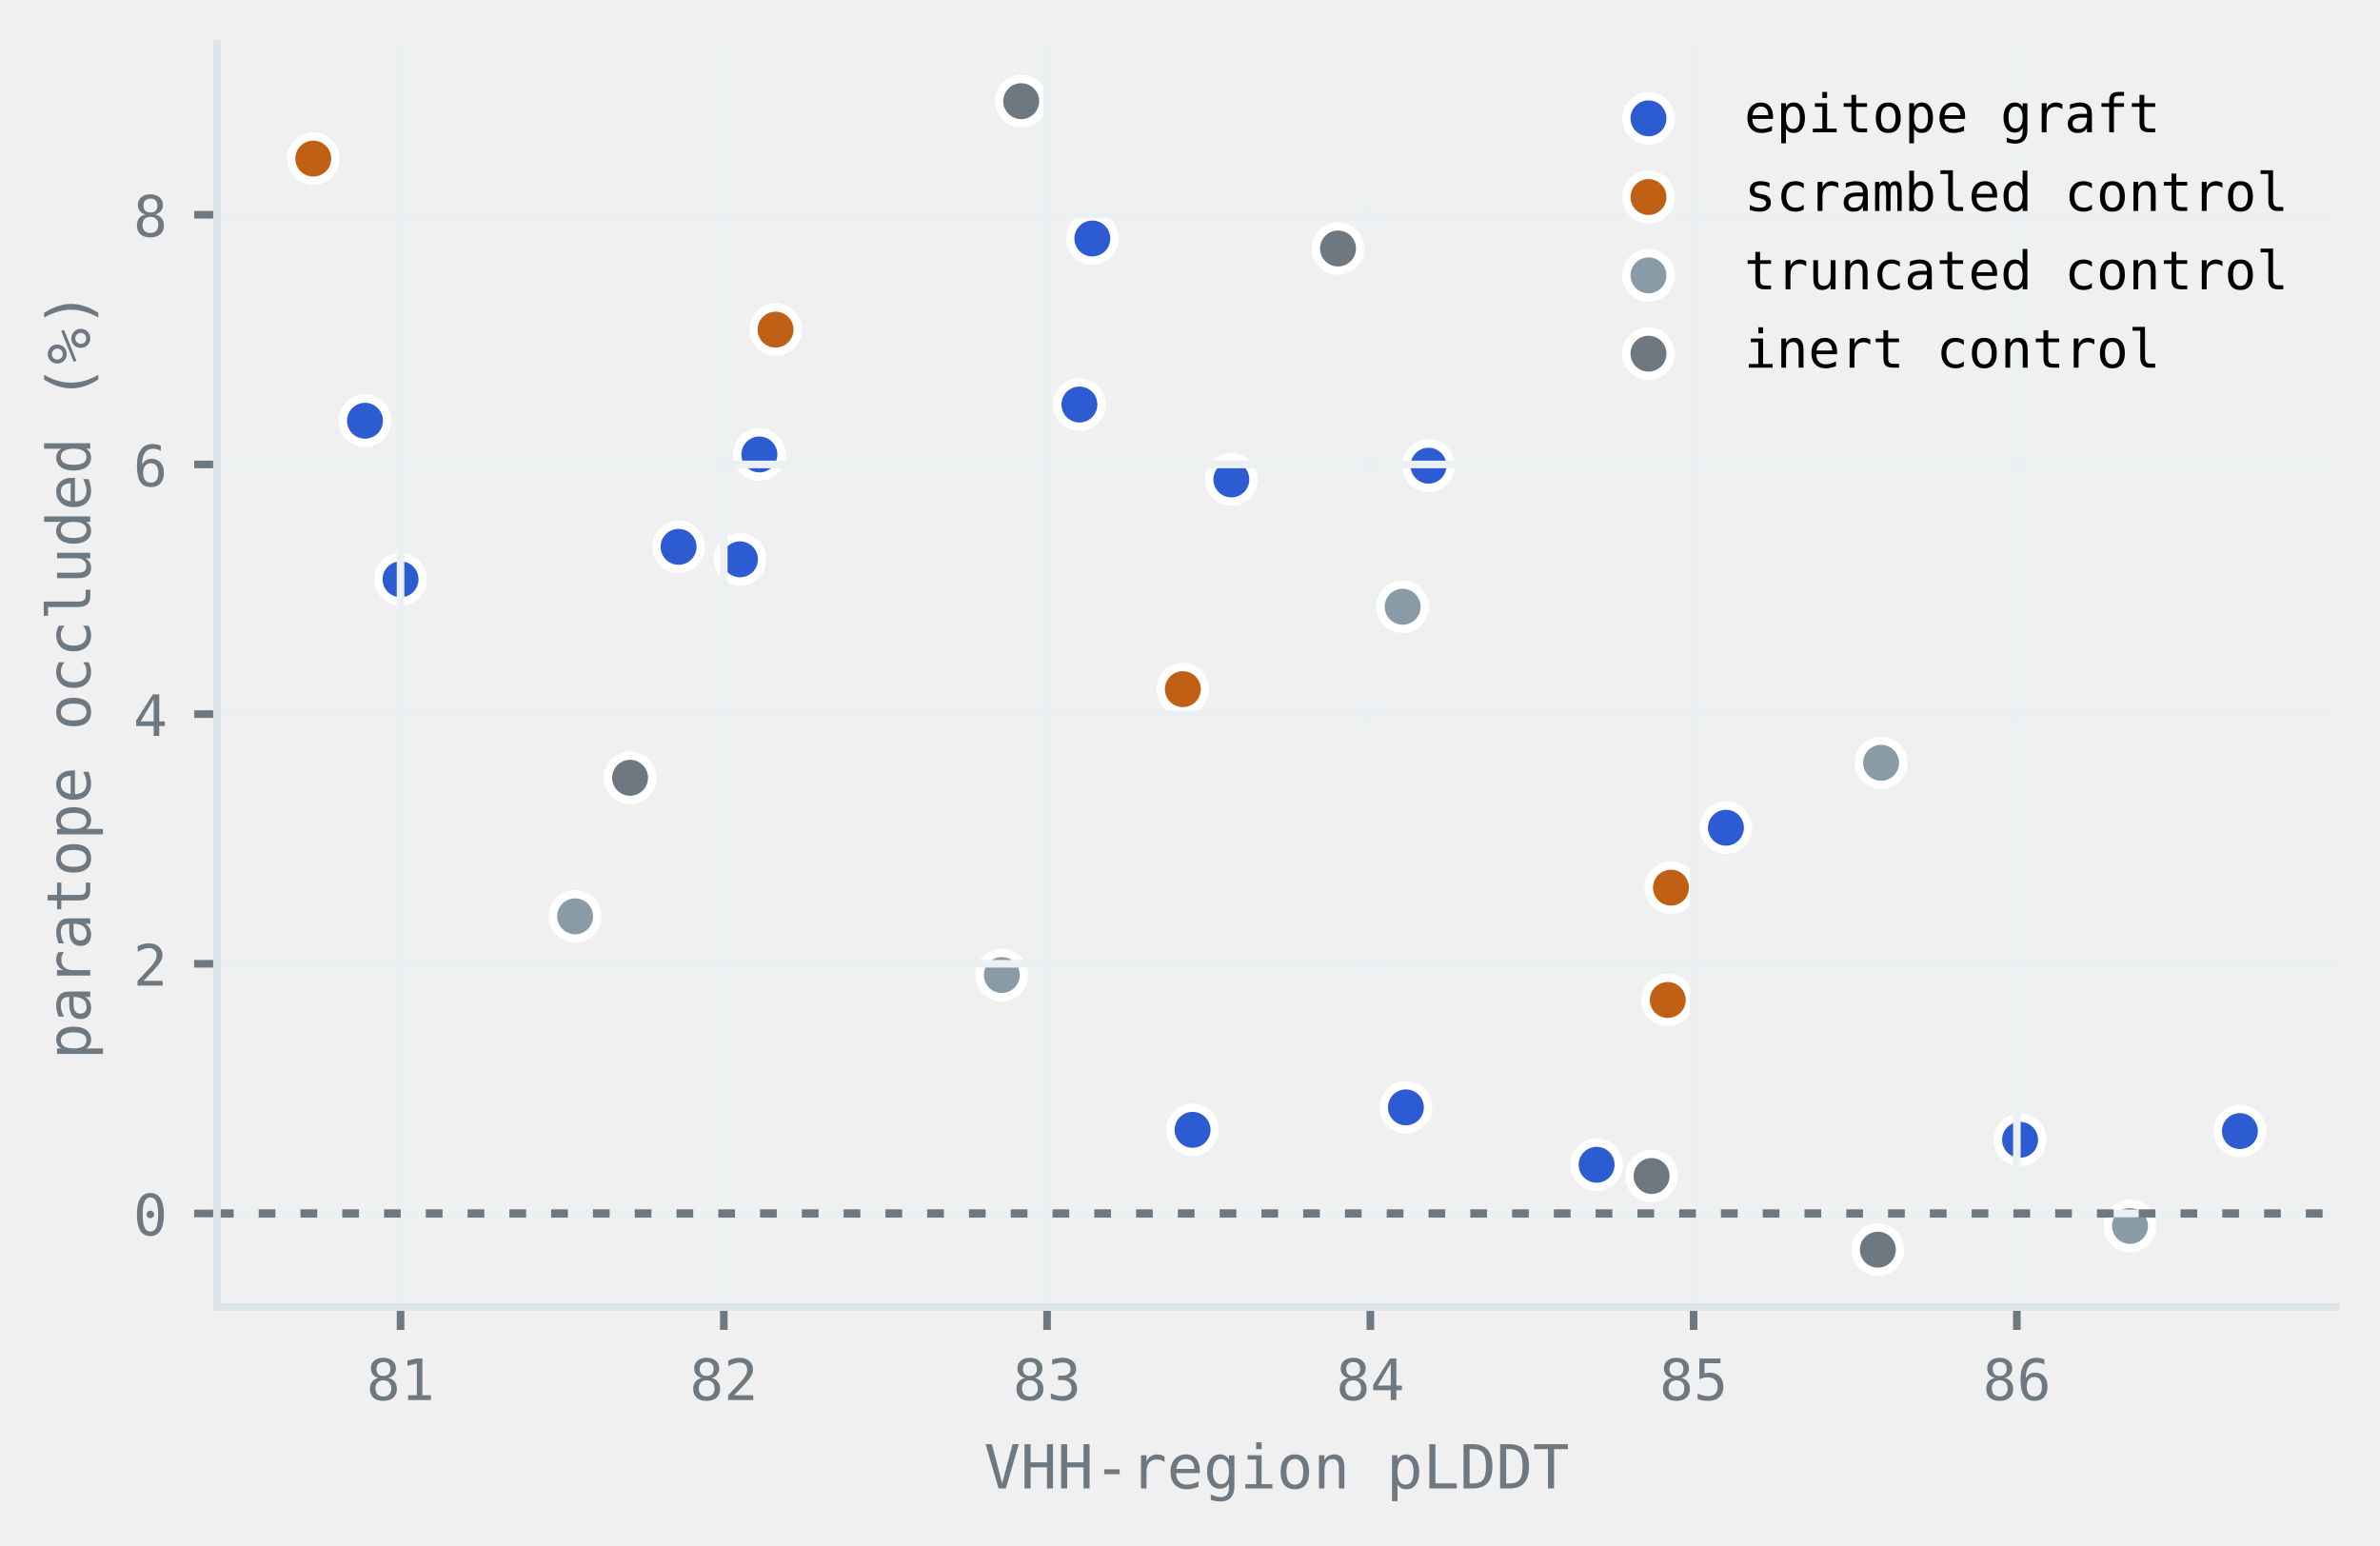
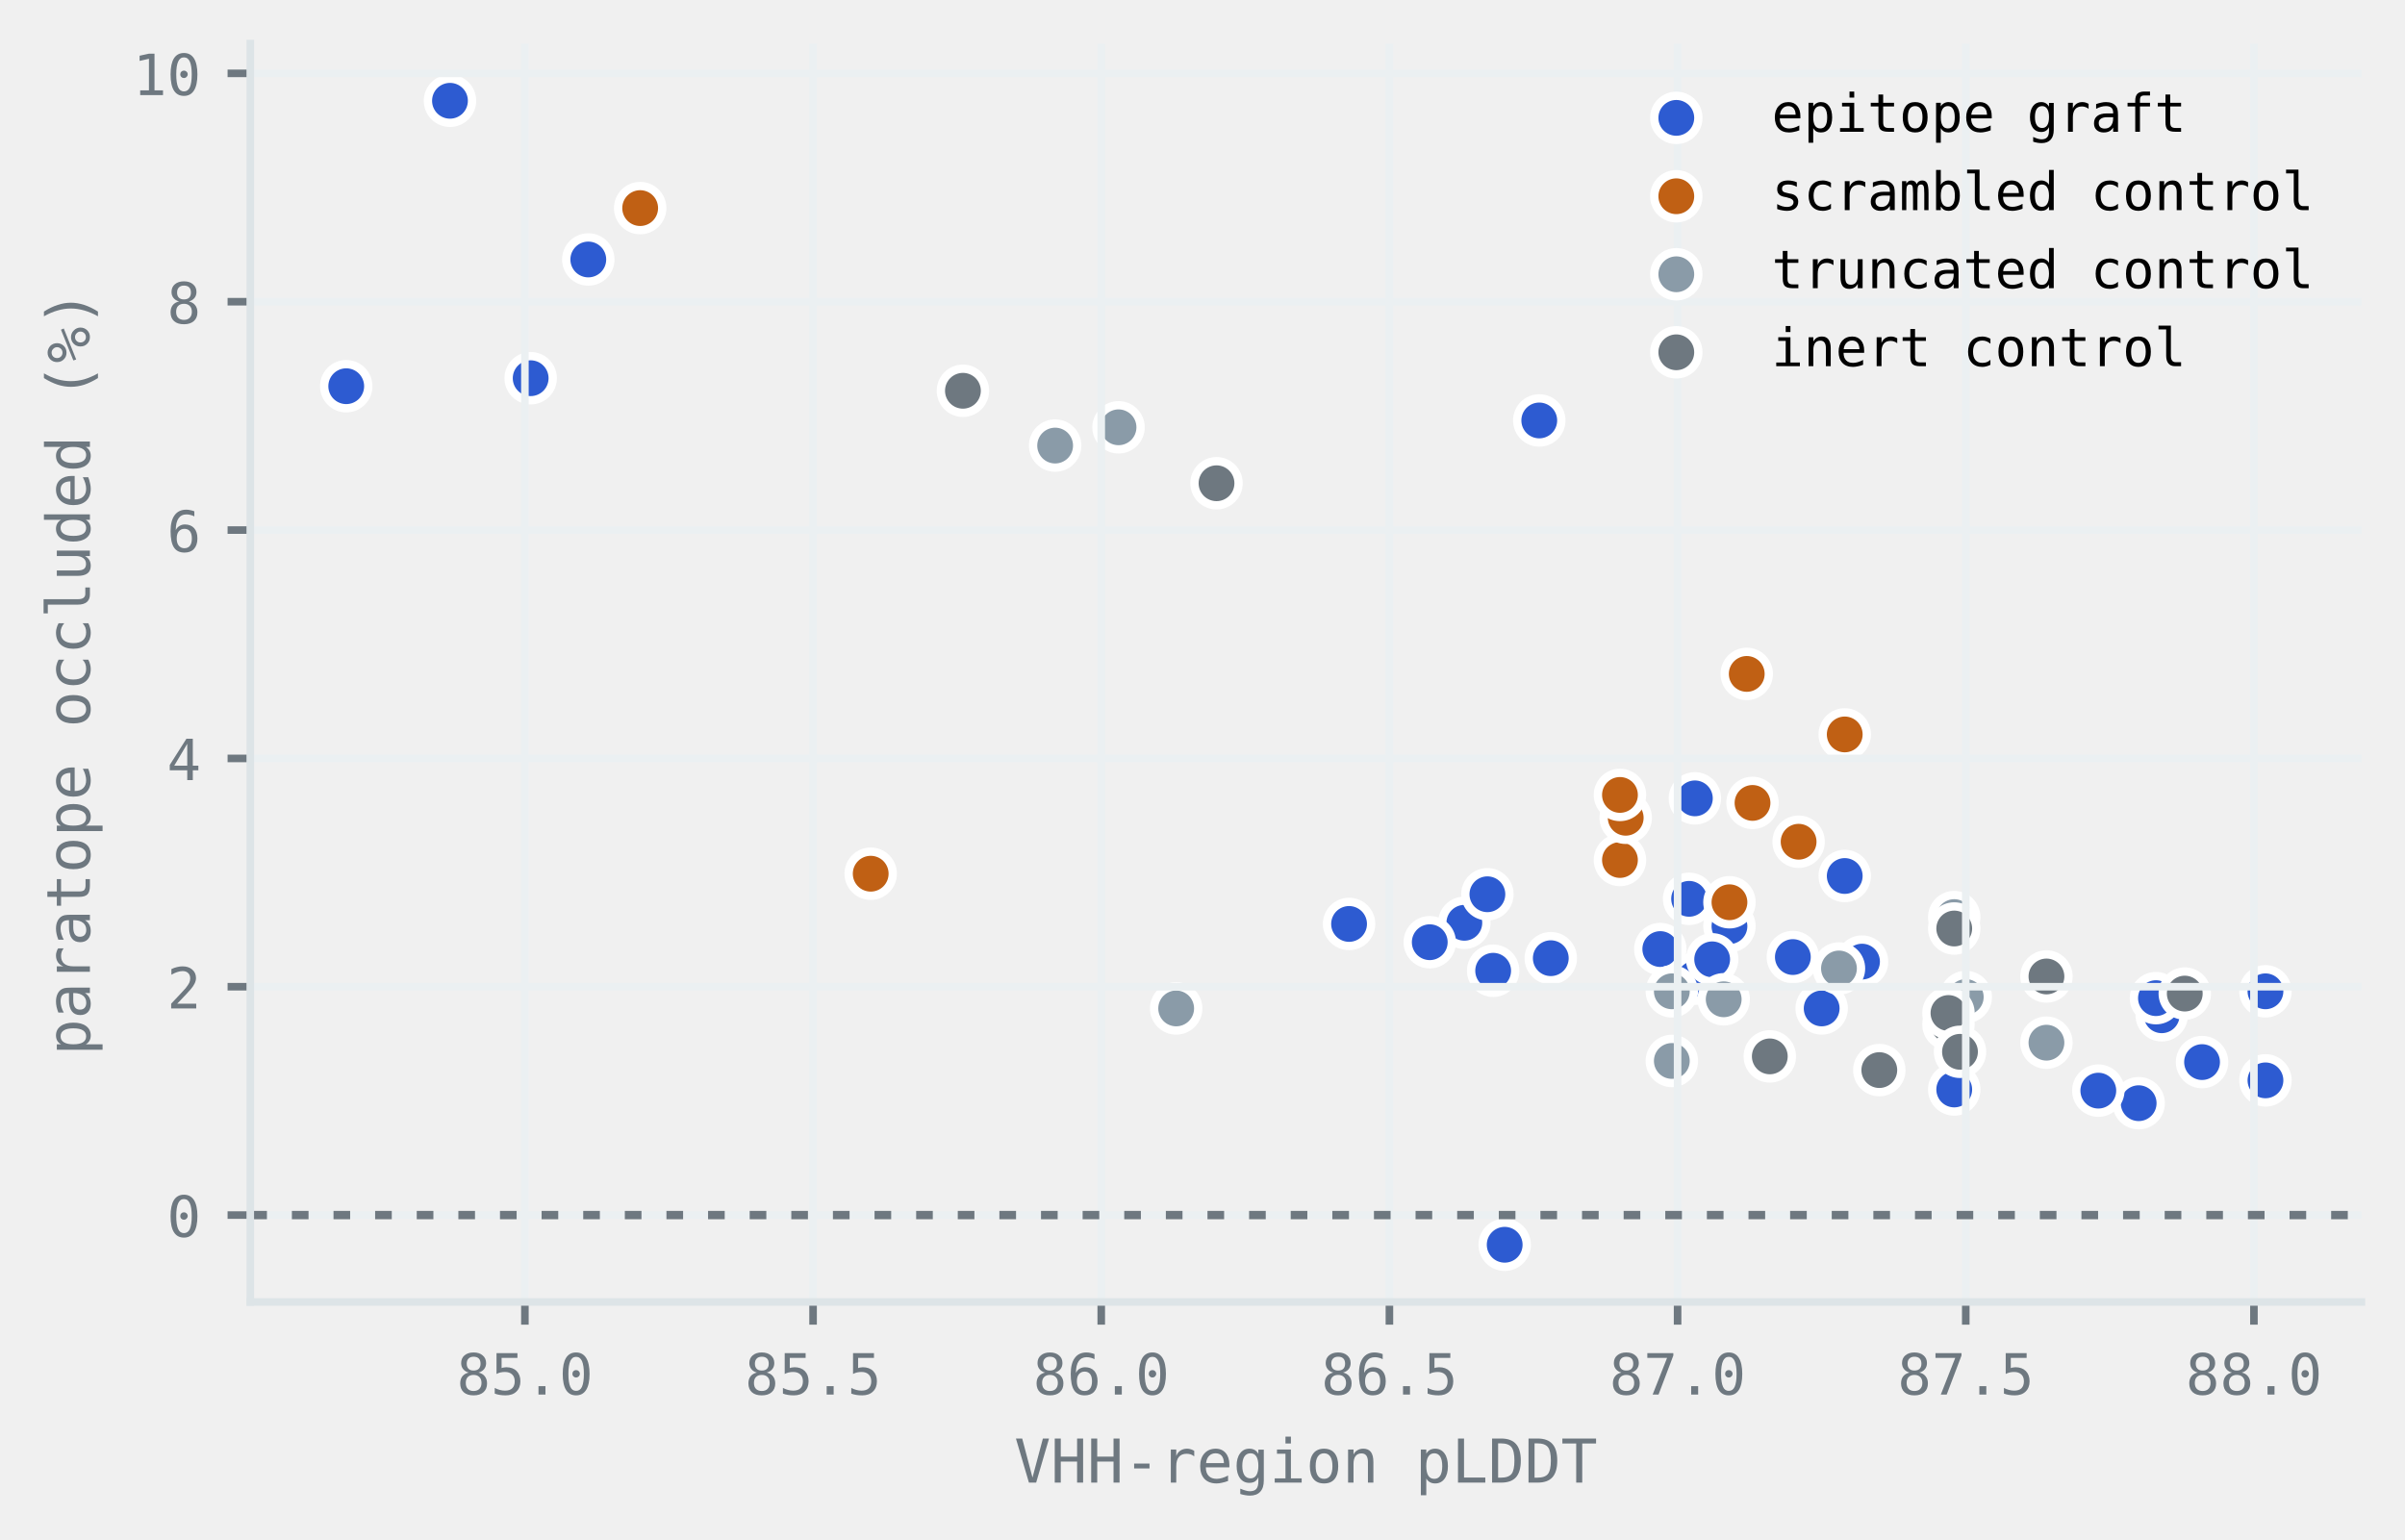
- <svg xmlns="http://www.w3.org/2000/svg" xmlns:xlink="http://www.w3.org/1999/xlink" width="313.32pt" height="203.436pt" viewBox="0 0 313.32 203.436" version="1.1">
+ <svg xmlns="http://www.w3.org/2000/svg" xmlns:xlink="http://www.w3.org/1999/xlink" width="317.835pt" height="203.436pt" viewBox="0 0 317.835 203.436" version="1.1">
  <defs>
    <style type="text/css">*{stroke-linejoin: round; stroke-linecap: butt}</style>
  </defs>
  <g id="figure_1">
    <g id="patch_1">
-       <path d="M 0 203.436  L 313.32 203.436  L 313.32 0  L 0 0  L 0 203.436  z " style="fill: none" />
+       <path d="M 0 203.436  L 317.835 203.436  L 317.835 0  L 0 0  L 0 203.436  z " style="fill: none" />
    </g>
    <g id="axes_1">
      <g id="patch_2">
-         <path d="M 28.56 172.08  L 307.56 172.08  L 307.56 5.76  L 28.56 5.76  L 28.56 172.08  z " style="fill: none" />
+         <path d="M 33.075 172.08  L 312.075 172.08  L 312.075 5.76  L 33.075 5.76  L 33.075 172.08  z " style="fill: none" />
      </g>
      <g id="PathCollection_1">
        <defs>
-           <path id="mc9376ce2d5" d="M 0 2.915  C 0.773 2.915 1.515 2.608 2.062 2.062  C 2.608 1.515 2.915 0.773 2.915 0  C 2.915 -0.773 2.608 -1.515 2.062 -2.062  C 1.515 -2.608 0.773 -2.915 0 -2.915  C -0.773 -2.915 -1.515 -2.608 -2.062 -2.062  C -2.608 -1.515 -2.915 -0.773 -2.915 0  C -2.915 0.773 -2.608 1.515 -2.062 2.062  C -1.515 2.608 -0.773 2.915 0 2.915  z " style="stroke: #ffffff; stroke-width: 1.1" />
+           <path id="m3b12aa86ea" d="M 0 2.915  C 0.773 2.915 1.515 2.608 2.062 2.062  C 2.608 1.515 2.915 0.773 2.915 0  C 2.915 -0.773 2.608 -1.515 2.062 -2.062  C 1.515 -2.608 0.773 -2.915 0 -2.915  C -0.773 -2.915 -1.515 -2.608 -2.062 -2.062  C -2.608 -1.515 -2.915 -0.773 -2.915 0  C -2.915 0.773 -2.608 1.515 -2.062 2.062  C -1.515 2.608 -0.773 2.915 0 2.915  z " style="stroke: #ffffff; stroke-width: 1.1" />
        </defs>
-         <g clip-path="url(#p7dfddc6767)">
-           <use xlink:href="#mc9376ce2d5" x="185.083" y="145.784" style="fill: #2d5bd1; stroke: #ffffff; stroke-width: 1.1" />
-           <use xlink:href="#mc9376ce2d5" x="162.102" y="63.117" style="fill: #2d5bd1; stroke: #ffffff; stroke-width: 1.1" />
-           <use xlink:href="#mc9376ce2d5" x="143.803" y="31.398" style="fill: #2d5bd1; stroke: #ffffff; stroke-width: 1.1" />
-           <use xlink:href="#mc9376ce2d5" x="99.97" y="59.83" style="fill: #2d5bd1; stroke: #ffffff; stroke-width: 1.1" />
-           <use xlink:href="#mc9376ce2d5" x="48.051" y="55.393" style="fill: #2d5bd1; stroke: #ffffff; stroke-width: 1.1" />
-           <use xlink:href="#mc9376ce2d5" x="294.878" y="148.907" style="fill: #2d5bd1; stroke: #ffffff; stroke-width: 1.1" />
-           <use xlink:href="#mc9376ce2d5" x="265.94" y="150.057" style="fill: #2d5bd1; stroke: #ffffff; stroke-width: 1.1" />
-           <use xlink:href="#mc9376ce2d5" x="210.191" y="153.344" style="fill: #2d5bd1; stroke: #ffffff; stroke-width: 1.1" />
-           <use xlink:href="#mc9376ce2d5" x="156.996" y="148.743" style="fill: #2d5bd1; stroke: #ffffff; stroke-width: 1.1" />
-           <use xlink:href="#mc9376ce2d5" x="89.331" y="71.992" style="fill: #2d5bd1; stroke: #ffffff; stroke-width: 1.1" />
-           <use xlink:href="#mc9376ce2d5" x="227.214" y="108.97" style="fill: #2d5bd1; stroke: #ffffff; stroke-width: 1.1" />
-           <use xlink:href="#mc9376ce2d5" x="188.062" y="61.31" style="fill: #2d5bd1; stroke: #ffffff; stroke-width: 1.1" />
-           <use xlink:href="#mc9376ce2d5" x="142.101" y="53.257" style="fill: #2d5bd1; stroke: #ffffff; stroke-width: 1.1" />
-           <use xlink:href="#mc9376ce2d5" x="97.417" y="73.636" style="fill: #2d5bd1; stroke: #ffffff; stroke-width: 1.1" />
-           <use xlink:href="#mc9376ce2d5" x="52.732" y="76.265" style="fill: #2d5bd1; stroke: #ffffff; stroke-width: 1.1" />
+         <g clip-path="url(#p9f45d6c33f)">
+           <use xlink:href="#m3b12aa86ea" x="219.418" y="125.437" style="fill: #2d5bd1; stroke: #ffffff; stroke-width: 1.1" />
+           <use xlink:href="#m3b12aa86ea" x="223.227" y="118.798" style="fill: #2d5bd1; stroke: #ffffff; stroke-width: 1.1" />
+           <use xlink:href="#m3b12aa86ea" x="223.988" y="105.519" style="fill: #2d5bd1; stroke: #ffffff; stroke-width: 1.1" />
+           <use xlink:href="#m3b12aa86ea" x="193.521" y="121.967" style="fill: #2d5bd1; stroke: #ffffff; stroke-width: 1.1" />
+           <use xlink:href="#m3b12aa86ea" x="228.558" y="122.419" style="fill: #2d5bd1; stroke: #ffffff; stroke-width: 1.1" />
+           <use xlink:href="#m3b12aa86ea" x="196.568" y="118.194" style="fill: #2d5bd1; stroke: #ffffff; stroke-width: 1.1" />
+           <use xlink:href="#m3b12aa86ea" x="178.288" y="122.118" style="fill: #2d5bd1; stroke: #ffffff; stroke-width: 1.1" />
+           <use xlink:href="#m3b12aa86ea" x="70.131" y="49.988" style="fill: #2d5bd1; stroke: #ffffff; stroke-width: 1.1" />
+           <use xlink:href="#m3b12aa86ea" x="59.467" y="13.32" style="fill: #2d5bd1; stroke: #ffffff; stroke-width: 1.1" />
+           <use xlink:href="#m3b12aa86ea" x="204.946" y="126.645" style="fill: #2d5bd1; stroke: #ffffff; stroke-width: 1.1" />
+           <use xlink:href="#m3b12aa86ea" x="282.637" y="145.809" style="fill: #2d5bd1; stroke: #ffffff; stroke-width: 1.1" />
+           <use xlink:href="#m3b12aa86ea" x="291.015" y="140.376" style="fill: #2d5bd1; stroke: #ffffff; stroke-width: 1.1" />
+           <use xlink:href="#m3b12aa86ea" x="299.394" y="131.021" style="fill: #2d5bd1; stroke: #ffffff; stroke-width: 1.1" />
+           <use xlink:href="#m3b12aa86ea" x="277.305" y="144.149" style="fill: #2d5bd1; stroke: #ffffff; stroke-width: 1.1" />
+           <use xlink:href="#m3b12aa86ea" x="299.394" y="142.791" style="fill: #2d5bd1; stroke: #ffffff; stroke-width: 1.1" />
+           <use xlink:href="#m3b12aa86ea" x="285.684" y="134.189" style="fill: #2d5bd1; stroke: #ffffff; stroke-width: 1.1" />
+           <use xlink:href="#m3b12aa86ea" x="258.263" y="143.998" style="fill: #2d5bd1; stroke: #ffffff; stroke-width: 1.1" />
+           <use xlink:href="#m3b12aa86ea" x="203.423" y="55.571" style="fill: #2d5bd1; stroke: #ffffff; stroke-width: 1.1" />
+           <use xlink:href="#m3b12aa86ea" x="198.853" y="164.52" style="fill: #2d5bd1; stroke: #ffffff; stroke-width: 1.1" />
+           <use xlink:href="#m3b12aa86ea" x="284.922" y="131.926" style="fill: #2d5bd1; stroke: #ffffff; stroke-width: 1.1" />
+           <use xlink:href="#m3b12aa86ea" x="236.937" y="126.494" style="fill: #2d5bd1; stroke: #ffffff; stroke-width: 1.1" />
+           <use xlink:href="#m3b12aa86ea" x="223.988" y="129.361" style="fill: #2d5bd1; stroke: #ffffff; stroke-width: 1.1" />
+           <use xlink:href="#m3b12aa86ea" x="243.792" y="115.78" style="fill: #2d5bd1; stroke: #ffffff; stroke-width: 1.1" />
+           <use xlink:href="#m3b12aa86ea" x="197.33" y="128.304" style="fill: #2d5bd1; stroke: #ffffff; stroke-width: 1.1" />
+           <use xlink:href="#m3b12aa86ea" x="240.745" y="133.284" style="fill: #2d5bd1; stroke: #ffffff; stroke-width: 1.1" />
+           <use xlink:href="#m3b12aa86ea" x="226.273" y="126.795" style="fill: #2d5bd1; stroke: #ffffff; stroke-width: 1.1" />
+           <use xlink:href="#m3b12aa86ea" x="188.951" y="124.532" style="fill: #2d5bd1; stroke: #ffffff; stroke-width: 1.1" />
+           <use xlink:href="#m3b12aa86ea" x="77.747" y="34.295" style="fill: #2d5bd1; stroke: #ffffff; stroke-width: 1.1" />
+           <use xlink:href="#m3b12aa86ea" x="45.757" y="51.045" style="fill: #2d5bd1; stroke: #ffffff; stroke-width: 1.1" />
+           <use xlink:href="#m3b12aa86ea" x="246.077" y="127.097" style="fill: #2d5bd1; stroke: #ffffff; stroke-width: 1.1" />
        </g>
      </g>
      <g id="PathCollection_2">
        <defs>
-           <path id="mdb617c2dd7" d="M 0 2.915  C 0.773 2.915 1.515 2.608 2.062 2.062  C 2.608 1.515 2.915 0.773 2.915 0  C 2.915 -0.773 2.608 -1.515 2.062 -2.062  C 1.515 -2.608 0.773 -2.915 0 -2.915  C -0.773 -2.915 -1.515 -2.608 -2.062 -2.062  C -2.608 -1.515 -2.915 -0.773 -2.915 0  C -2.915 0.773 -2.608 1.515 -2.062 2.062  C -1.515 2.608 -0.773 2.915 0 2.915  z " style="stroke: #ffffff; stroke-width: 1.1" />
+           <path id="m3ce4901e83" d="M 0 2.915  C 0.773 2.915 1.515 2.608 2.062 2.062  C 2.608 1.515 2.915 0.773 2.915 0  C 2.915 -0.773 2.608 -1.515 2.062 -2.062  C 1.515 -2.608 0.773 -2.915 0 -2.915  C -0.773 -2.915 -1.515 -2.608 -2.062 -2.062  C -2.608 -1.515 -2.915 -0.773 -2.915 0  C -2.915 0.773 -2.608 1.515 -2.062 2.062  C -1.515 2.608 -0.773 2.915 0 2.915  z " style="stroke: #ffffff; stroke-width: 1.1" />
        </defs>
-         <g clip-path="url(#p7dfddc6767)">
-           <use xlink:href="#mdb617c2dd7" x="219.979" y="116.859" style="fill: #c06014; stroke: #ffffff; stroke-width: 1.1" />
-           <use xlink:href="#mdb617c2dd7" x="219.554" y="131.65" style="fill: #c06014; stroke: #ffffff; stroke-width: 1.1" />
-           <use xlink:href="#mdb617c2dd7" x="155.719" y="90.728" style="fill: #c06014; stroke: #ffffff; stroke-width: 1.1" />
-           <use xlink:href="#mdb617c2dd7" x="102.098" y="43.396" style="fill: #c06014; stroke: #ffffff; stroke-width: 1.1" />
-           <use xlink:href="#mdb617c2dd7" x="41.242" y="20.88" style="fill: #c06014; stroke: #ffffff; stroke-width: 1.1" />
+         <g clip-path="url(#p9f45d6c33f)">
+           <use xlink:href="#m3ce4901e83" x="237.698" y="111.253" style="fill: #c06014; stroke: #ffffff; stroke-width: 1.1" />
+           <use xlink:href="#m3ce4901e83" x="228.558" y="119.251" style="fill: #c06014; stroke: #ffffff; stroke-width: 1.1" />
+           <use xlink:href="#m3ce4901e83" x="230.843" y="89.071" style="fill: #c06014; stroke: #ffffff; stroke-width: 1.1" />
+           <use xlink:href="#m3ce4901e83" x="214.087" y="113.667" style="fill: #c06014; stroke: #ffffff; stroke-width: 1.1" />
+           <use xlink:href="#m3ce4901e83" x="231.605" y="106.122" style="fill: #c06014; stroke: #ffffff; stroke-width: 1.1" />
+           <use xlink:href="#m3ce4901e83" x="214.848" y="108.084" style="fill: #c06014; stroke: #ffffff; stroke-width: 1.1" />
+           <use xlink:href="#m3ce4901e83" x="214.087" y="105.066" style="fill: #c06014; stroke: #ffffff; stroke-width: 1.1" />
+           <use xlink:href="#m3ce4901e83" x="115.069" y="115.478" style="fill: #c06014; stroke: #ffffff; stroke-width: 1.1" />
+           <use xlink:href="#m3ce4901e83" x="84.602" y="27.504" style="fill: #c06014; stroke: #ffffff; stroke-width: 1.1" />
+           <use xlink:href="#m3ce4901e83" x="243.792" y="97.069" style="fill: #c06014; stroke: #ffffff; stroke-width: 1.1" />
        </g>
      </g>
      <g id="PathCollection_3">
        <defs>
-           <path id="m7081ebc2a8" d="M 0 2.915  C 0.773 2.915 1.515 2.608 2.062 2.062  C 2.608 1.515 2.915 0.773 2.915 0  C 2.915 -0.773 2.608 -1.515 2.062 -2.062  C 1.515 -2.608 0.773 -2.915 0 -2.915  C -0.773 -2.915 -1.515 -2.608 -2.062 -2.062  C -2.608 -1.515 -2.915 -0.773 -2.915 0  C -2.915 0.773 -2.608 1.515 -2.062 2.062  C -1.515 2.608 -0.773 2.915 0 2.915  z " style="stroke: #ffffff; stroke-width: 1.1" />
+           <path id="m2a0c2c82c8" d="M 0 2.915  C 0.773 2.915 1.515 2.608 2.062 2.062  C 2.608 1.515 2.915 0.773 2.915 0  C 2.915 -0.773 2.608 -1.515 2.062 -2.062  C 1.515 -2.608 0.773 -2.915 0 -2.915  C -0.773 -2.915 -1.515 -2.608 -2.062 -2.062  C -2.608 -1.515 -2.915 -0.773 -2.915 0  C -2.915 0.773 -2.608 1.515 -2.062 2.062  C -1.515 2.608 -0.773 2.915 0 2.915  z " style="stroke: #ffffff; stroke-width: 1.1" />
        </defs>
-         <g clip-path="url(#p7dfddc6767)">
-           <use xlink:href="#m7081ebc2a8" x="280.409" y="161.397" style="fill: #8a9ba8; stroke: #ffffff; stroke-width: 1.1" />
-           <use xlink:href="#m7081ebc2a8" x="247.641" y="100.424" style="fill: #8a9ba8; stroke: #ffffff; stroke-width: 1.1" />
-           <use xlink:href="#m7081ebc2a8" x="184.657" y="79.881" style="fill: #8a9ba8; stroke: #ffffff; stroke-width: 1.1" />
-           <use xlink:href="#m7081ebc2a8" x="131.887" y="128.363" style="fill: #8a9ba8; stroke: #ffffff; stroke-width: 1.1" />
-           <use xlink:href="#m7081ebc2a8" x="75.713" y="120.639" style="fill: #8a9ba8; stroke: #ffffff; stroke-width: 1.1" />
+         <g clip-path="url(#p9f45d6c33f)">
+           <use xlink:href="#m2a0c2c82c8" x="243.03" y="128.003" style="fill: #8a9ba8; stroke: #ffffff; stroke-width: 1.1" />
+           <use xlink:href="#m2a0c2c82c8" x="220.942" y="131.021" style="fill: #8a9ba8; stroke: #ffffff; stroke-width: 1.1" />
+           <use xlink:href="#m2a0c2c82c8" x="258.263" y="121.212" style="fill: #8a9ba8; stroke: #ffffff; stroke-width: 1.1" />
+           <use xlink:href="#m2a0c2c82c8" x="155.438" y="133.284" style="fill: #8a9ba8; stroke: #ffffff; stroke-width: 1.1" />
+           <use xlink:href="#m2a0c2c82c8" x="270.45" y="137.811" style="fill: #8a9ba8; stroke: #ffffff; stroke-width: 1.1" />
+           <use xlink:href="#m2a0c2c82c8" x="227.797" y="132.077" style="fill: #8a9ba8; stroke: #ffffff; stroke-width: 1.1" />
+           <use xlink:href="#m2a0c2c82c8" x="220.942" y="140.225" style="fill: #8a9ba8; stroke: #ffffff; stroke-width: 1.1" />
+           <use xlink:href="#m2a0c2c82c8" x="147.821" y="56.477" style="fill: #8a9ba8; stroke: #ffffff; stroke-width: 1.1" />
+           <use xlink:href="#m2a0c2c82c8" x="139.443" y="58.891" style="fill: #8a9ba8; stroke: #ffffff; stroke-width: 1.1" />
+           <use xlink:href="#m2a0c2c82c8" x="259.787" y="131.775" style="fill: #8a9ba8; stroke: #ffffff; stroke-width: 1.1" />
        </g>
      </g>
      <g id="PathCollection_4">
        <defs>
-           <path id="mf895d073de" d="M 0 2.915  C 0.773 2.915 1.515 2.608 2.062 2.062  C 2.608 1.515 2.915 0.773 2.915 0  C 2.915 -0.773 2.608 -1.515 2.062 -2.062  C 1.515 -2.608 0.773 -2.915 0 -2.915  C -0.773 -2.915 -1.515 -2.608 -2.062 -2.062  C -2.608 -1.515 -2.915 -0.773 -2.915 0  C -2.915 0.773 -2.608 1.515 -2.062 2.062  C -1.515 2.608 -0.773 2.915 0 2.915  z " style="stroke: #ffffff; stroke-width: 1.1" />
+           <path id="m83fe8c98de" d="M 0 2.915  C 0.773 2.915 1.515 2.608 2.062 2.062  C 2.608 1.515 2.915 0.773 2.915 0  C 2.915 -0.773 2.608 -1.515 2.062 -2.062  C 1.515 -2.608 0.773 -2.915 0 -2.915  C -0.773 -2.915 -1.515 -2.608 -2.062 -2.062  C -2.608 -1.515 -2.915 -0.773 -2.915 0  C -2.915 0.773 -2.608 1.515 -2.062 2.062  C -1.515 2.608 -0.773 2.915 0 2.915  z " style="stroke: #ffffff; stroke-width: 1.1" />
        </defs>
-         <g clip-path="url(#p7dfddc6767)">
-           <use xlink:href="#mf895d073de" x="247.215" y="164.52" style="fill: #6e7880; stroke: #ffffff; stroke-width: 1.1" />
-           <use xlink:href="#mf895d073de" x="217.426" y="154.823" style="fill: #6e7880; stroke: #ffffff; stroke-width: 1.1" />
-           <use xlink:href="#mf895d073de" x="176.146" y="32.713" style="fill: #6e7880; stroke: #ffffff; stroke-width: 1.1" />
-           <use xlink:href="#mf895d073de" x="134.441" y="13.32" style="fill: #6e7880; stroke: #ffffff; stroke-width: 1.1" />
-           <use xlink:href="#mf895d073de" x="82.947" y="102.397" style="fill: #6e7880; stroke: #ffffff; stroke-width: 1.1" />
+         <g clip-path="url(#p9f45d6c33f)">
+           <use xlink:href="#m83fe8c98de" x="248.362" y="141.433" style="fill: #6e7880; stroke: #ffffff; stroke-width: 1.1" />
+           <use xlink:href="#m83fe8c98de" x="257.502" y="135.397" style="fill: #6e7880; stroke: #ffffff; stroke-width: 1.1" />
+           <use xlink:href="#m83fe8c98de" x="270.45" y="129.059" style="fill: #6e7880; stroke: #ffffff; stroke-width: 1.1" />
+           <use xlink:href="#m83fe8c98de" x="258.263" y="122.721" style="fill: #6e7880; stroke: #ffffff; stroke-width: 1.1" />
+           <use xlink:href="#m83fe8c98de" x="288.73" y="131.322" style="fill: #6e7880; stroke: #ffffff; stroke-width: 1.1" />
+           <use xlink:href="#m83fe8c98de" x="257.502" y="133.888" style="fill: #6e7880; stroke: #ffffff; stroke-width: 1.1" />
+           <use xlink:href="#m83fe8c98de" x="233.89" y="139.622" style="fill: #6e7880; stroke: #ffffff; stroke-width: 1.1" />
+           <use xlink:href="#m83fe8c98de" x="160.77" y="63.871" style="fill: #6e7880; stroke: #ffffff; stroke-width: 1.1" />
+           <use xlink:href="#m83fe8c98de" x="127.256" y="51.648" style="fill: #6e7880; stroke: #ffffff; stroke-width: 1.1" />
+           <use xlink:href="#m83fe8c98de" x="259.025" y="139.018" style="fill: #6e7880; stroke: #ffffff; stroke-width: 1.1" />
        </g>
      </g>
      <g id="matplotlib.axis_1">
        <g id="xtick_1">
          <g id="line2d_1">
-             <path d="M 52.732 172.08  L 52.732 5.76  " clip-path="url(#p7dfddc6767)" style="fill: none; stroke: #ebf0f2; stroke-linecap: square" />
+             <path d="M 69.369 172.08  L 69.369 5.76  " clip-path="url(#p9f45d6c33f)" style="fill: none; stroke: #ebf0f2; stroke-linecap: square" />
          </g>
          <g id="line2d_2">
            <defs>
-               <path id="m288b9c27c0" d="M 0 0  L 0 3  " style="stroke: #6e7880" />
+               <path id="m479ed3e59d" d="M 0 0  L 0 3  " style="stroke: #6e7880" />
            </defs>
            <g>
-               <use xlink:href="#m288b9c27c0" x="52.732" y="172.08" style="fill: #6e7880; stroke: #6e7880" />
+               <use xlink:href="#m479ed3e59d" x="69.369" y="172.08" style="fill: #6e7880; stroke: #6e7880" />
            </g>
          </g>
          <g id="text_1">
-             <text style="font-size: 7.5px; font-family: 'DejaVu Sans Mono', 'SF Mono', 'Menlo', 'Consolas', 'Bitstream Vera Sans Mono', 'Computer Modern Typewriter', 'Andale Mono', 'Nimbus Mono L', 'Courier New', 'Courier', 'Fixed', 'Terminal', monospace; text-anchor: middle; fill: #6e7880" x="52.732" y="184.319" transform="rotate(-0 52.73229 184.3187)">81</text>
+             <text style="font-size: 7.5px; font-family: 'DejaVu Sans Mono', 'SF Mono', 'Menlo', 'Consolas', 'Bitstream Vera Sans Mono', 'Computer Modern Typewriter', 'Andale Mono', 'Nimbus Mono L', 'Courier New', 'Courier', 'Fixed', 'Terminal', monospace; text-anchor: middle; fill: #6e7880" x="69.369" y="184.319" transform="rotate(-0 69.36908 184.3187)">85.0</text>
          </g>
        </g>
        <g id="xtick_2">
          <g id="line2d_3">
-             <path d="M 95.289 172.08  L 95.289 5.76  " clip-path="url(#p7dfddc6767)" style="fill: none; stroke: #ebf0f2; stroke-linecap: square" />
+             <path d="M 107.453 172.08  L 107.453 5.76  " clip-path="url(#p9f45d6c33f)" style="fill: none; stroke: #ebf0f2; stroke-linecap: square" />
          </g>
          <g id="line2d_4">
            <g>
-               <use xlink:href="#m288b9c27c0" x="95.289" y="172.08" style="fill: #6e7880; stroke: #6e7880" />
+               <use xlink:href="#m479ed3e59d" x="107.453" y="172.08" style="fill: #6e7880; stroke: #6e7880" />
            </g>
          </g>
          <g id="text_2">
-             <text style="font-size: 7.5px; font-family: 'DejaVu Sans Mono', 'SF Mono', 'Menlo', 'Consolas', 'Bitstream Vera Sans Mono', 'Computer Modern Typewriter', 'Andale Mono', 'Nimbus Mono L', 'Courier New', 'Courier', 'Fixed', 'Terminal', monospace; text-anchor: middle; fill: #6e7880" x="95.289" y="184.319" transform="rotate(-0 95.28873 184.3187)">82</text>
+             <text style="font-size: 7.5px; font-family: 'DejaVu Sans Mono', 'SF Mono', 'Menlo', 'Consolas', 'Bitstream Vera Sans Mono', 'Computer Modern Typewriter', 'Andale Mono', 'Nimbus Mono L', 'Courier New', 'Courier', 'Fixed', 'Terminal', monospace; text-anchor: middle; fill: #6e7880" x="107.453" y="184.319" transform="rotate(-0 107.4526 184.3187)">85.5</text>
          </g>
        </g>
        <g id="xtick_3">
          <g id="line2d_5">
-             <path d="M 137.845 172.08  L 137.845 5.76  " clip-path="url(#p7dfddc6767)" style="fill: none; stroke: #ebf0f2; stroke-linecap: square" />
+             <path d="M 145.536 172.08  L 145.536 5.76  " clip-path="url(#p9f45d6c33f)" style="fill: none; stroke: #ebf0f2; stroke-linecap: square" />
          </g>
          <g id="line2d_6">
            <g>
-               <use xlink:href="#m288b9c27c0" x="137.845" y="172.08" style="fill: #6e7880; stroke: #6e7880" />
+               <use xlink:href="#m479ed3e59d" x="145.536" y="172.08" style="fill: #6e7880; stroke: #6e7880" />
            </g>
          </g>
          <g id="text_3">
-             <text style="font-size: 7.5px; font-family: 'DejaVu Sans Mono', 'SF Mono', 'Menlo', 'Consolas', 'Bitstream Vera Sans Mono', 'Computer Modern Typewriter', 'Andale Mono', 'Nimbus Mono L', 'Courier New', 'Courier', 'Fixed', 'Terminal', monospace; text-anchor: middle; fill: #6e7880" x="137.845" y="184.319" transform="rotate(-0 137.8452 184.3187)">83</text>
+             <text style="font-size: 7.5px; font-family: 'DejaVu Sans Mono', 'SF Mono', 'Menlo', 'Consolas', 'Bitstream Vera Sans Mono', 'Computer Modern Typewriter', 'Andale Mono', 'Nimbus Mono L', 'Courier New', 'Courier', 'Fixed', 'Terminal', monospace; text-anchor: middle; fill: #6e7880" x="145.536" y="184.319" transform="rotate(-0 145.5362 184.3187)">86.0</text>
          </g>
        </g>
        <g id="xtick_4">
          <g id="line2d_7">
-             <path d="M 180.402 172.08  L 180.402 5.76  " clip-path="url(#p7dfddc6767)" style="fill: none; stroke: #ebf0f2; stroke-linecap: square" />
+             <path d="M 183.62 172.08  L 183.62 5.76  " clip-path="url(#p9f45d6c33f)" style="fill: none; stroke: #ebf0f2; stroke-linecap: square" />
          </g>
          <g id="line2d_8">
            <g>
-               <use xlink:href="#m288b9c27c0" x="180.402" y="172.08" style="fill: #6e7880; stroke: #6e7880" />
+               <use xlink:href="#m479ed3e59d" x="183.62" y="172.08" style="fill: #6e7880; stroke: #6e7880" />
            </g>
          </g>
          <g id="text_4">
-             <text style="font-size: 7.5px; font-family: 'DejaVu Sans Mono', 'SF Mono', 'Menlo', 'Consolas', 'Bitstream Vera Sans Mono', 'Computer Modern Typewriter', 'Andale Mono', 'Nimbus Mono L', 'Courier New', 'Courier', 'Fixed', 'Terminal', monospace; text-anchor: middle; fill: #6e7880" x="180.402" y="184.319" transform="rotate(-0 180.4016 184.3187)">84</text>
+             <text style="font-size: 7.5px; font-family: 'DejaVu Sans Mono', 'SF Mono', 'Menlo', 'Consolas', 'Bitstream Vera Sans Mono', 'Computer Modern Typewriter', 'Andale Mono', 'Nimbus Mono L', 'Courier New', 'Courier', 'Fixed', 'Terminal', monospace; text-anchor: middle; fill: #6e7880" x="183.62" y="184.319" transform="rotate(-0 183.6197 184.3187)">86.5</text>
          </g>
        </g>
        <g id="xtick_5">
          <g id="line2d_9">
-             <path d="M 222.958 172.08  L 222.958 5.76  " clip-path="url(#p7dfddc6767)" style="fill: none; stroke: #ebf0f2; stroke-linecap: square" />
+             <path d="M 221.703 172.08  L 221.703 5.76  " clip-path="url(#p9f45d6c33f)" style="fill: none; stroke: #ebf0f2; stroke-linecap: square" />
          </g>
          <g id="line2d_10">
            <g>
-               <use xlink:href="#m288b9c27c0" x="222.958" y="172.08" style="fill: #6e7880; stroke: #6e7880" />
+               <use xlink:href="#m479ed3e59d" x="221.703" y="172.08" style="fill: #6e7880; stroke: #6e7880" />
            </g>
          </g>
          <g id="text_5">
-             <text style="font-size: 7.5px; font-family: 'DejaVu Sans Mono', 'SF Mono', 'Menlo', 'Consolas', 'Bitstream Vera Sans Mono', 'Computer Modern Typewriter', 'Andale Mono', 'Nimbus Mono L', 'Courier New', 'Courier', 'Fixed', 'Terminal', monospace; text-anchor: middle; fill: #6e7880" x="222.958" y="184.319" transform="rotate(-0 222.958 184.3187)">85</text>
+             <text style="font-size: 7.5px; font-family: 'DejaVu Sans Mono', 'SF Mono', 'Menlo', 'Consolas', 'Bitstream Vera Sans Mono', 'Computer Modern Typewriter', 'Andale Mono', 'Nimbus Mono L', 'Courier New', 'Courier', 'Fixed', 'Terminal', monospace; text-anchor: middle; fill: #6e7880" x="221.703" y="184.319" transform="rotate(-0 221.7032 184.3187)">87.0</text>
          </g>
        </g>
        <g id="xtick_6">
          <g id="line2d_11">
-             <path d="M 265.514 172.08  L 265.514 5.76  " clip-path="url(#p7dfddc6767)" style="fill: none; stroke: #ebf0f2; stroke-linecap: square" />
+             <path d="M 259.787 172.08  L 259.787 5.76  " clip-path="url(#p9f45d6c33f)" style="fill: none; stroke: #ebf0f2; stroke-linecap: square" />
          </g>
          <g id="line2d_12">
            <g>
-               <use xlink:href="#m288b9c27c0" x="265.514" y="172.08" style="fill: #6e7880; stroke: #6e7880" />
+               <use xlink:href="#m479ed3e59d" x="259.787" y="172.08" style="fill: #6e7880; stroke: #6e7880" />
            </g>
          </g>
          <g id="text_6">
-             <text style="font-size: 7.5px; font-family: 'DejaVu Sans Mono', 'SF Mono', 'Menlo', 'Consolas', 'Bitstream Vera Sans Mono', 'Computer Modern Typewriter', 'Andale Mono', 'Nimbus Mono L', 'Courier New', 'Courier', 'Fixed', 'Terminal', monospace; text-anchor: middle; fill: #6e7880" x="265.514" y="184.319" transform="rotate(-0 265.5145 184.3187)">86</text>
-           </g>
-         </g>
-         <g id="text_7">
-           <text style="font-size: 8px; font-family: 'DejaVu Sans Mono', 'SF Mono', 'Menlo', 'Consolas', 'Bitstream Vera Sans Mono', 'Computer Modern Typewriter', 'Andale Mono', 'Nimbus Mono L', 'Courier New', 'Courier', 'Fixed', 'Terminal', monospace; text-anchor: middle; fill: #6e7880" x="168.06" y="195.957" transform="rotate(-0 168.0602 195.9572)">VHH-region pLDDT</text>
+             <text style="font-size: 7.5px; font-family: 'DejaVu Sans Mono', 'SF Mono', 'Menlo', 'Consolas', 'Bitstream Vera Sans Mono', 'Computer Modern Typewriter', 'Andale Mono', 'Nimbus Mono L', 'Courier New', 'Courier', 'Fixed', 'Terminal', monospace; text-anchor: middle; fill: #6e7880" x="259.787" y="184.319" transform="rotate(-0 259.7868 184.3187)">87.5</text>
+           </g>
+         </g>
+         <g id="xtick_7">
+           <g id="line2d_13">
+             <path d="M 297.87 172.08  L 297.87 5.76  " clip-path="url(#p9f45d6c33f)" style="fill: none; stroke: #ebf0f2; stroke-linecap: square" />
+           </g>
+           <g id="line2d_14">
+             <g>
+               <use xlink:href="#m479ed3e59d" x="297.87" y="172.08" style="fill: #6e7880; stroke: #6e7880" />
+             </g>
+           </g>
+           <g id="text_7">
+             <text style="font-size: 7.5px; font-family: 'DejaVu Sans Mono', 'SF Mono', 'Menlo', 'Consolas', 'Bitstream Vera Sans Mono', 'Computer Modern Typewriter', 'Andale Mono', 'Nimbus Mono L', 'Courier New', 'Courier', 'Fixed', 'Terminal', monospace; text-anchor: middle; fill: #6e7880" x="297.87" y="184.319" transform="rotate(-0 297.8703 184.3187)">88.0</text>
+           </g>
+         </g>
+         <g id="text_8">
+           <text style="font-size: 8px; font-family: 'DejaVu Sans Mono', 'SF Mono', 'Menlo', 'Consolas', 'Bitstream Vera Sans Mono', 'Computer Modern Typewriter', 'Andale Mono', 'Nimbus Mono L', 'Courier New', 'Courier', 'Fixed', 'Terminal', monospace; text-anchor: middle; fill: #6e7880" x="172.575" y="195.957" transform="rotate(-0 172.5755 195.9572)">VHH-region pLDDT</text>
        </g>
      </g>
      <g id="matplotlib.axis_2">
        <g id="ytick_1">
-           <g id="line2d_13">
-             <path d="M 28.56 159.754  L 307.56 159.754  " clip-path="url(#p7dfddc6767)" style="fill: none; stroke: #ebf0f2; stroke-linecap: square" />
-           </g>
-           <g id="line2d_14">
+           <g id="line2d_15">
+             <path d="M 33.075 160.597  L 312.075 160.597  " clip-path="url(#p9f45d6c33f)" style="fill: none; stroke: #ebf0f2; stroke-linecap: square" />
+           </g>
+           <g id="line2d_16">
            <defs>
-               <path id="m545c0f7b1a" d="M 0 0  L -3 0  " style="stroke: #6e7880" />
+               <path id="m600b21dc83" d="M 0 0  L -3 0  " style="stroke: #6e7880" />
            </defs>
            <g>
-               <use xlink:href="#m545c0f7b1a" x="28.56" y="159.754" style="fill: #6e7880; stroke: #6e7880" />
-             </g>
-           </g>
-           <g id="text_8">
-             <text style="font-size: 7.5px; font-family: 'DejaVu Sans Mono', 'SF Mono', 'Menlo', 'Consolas', 'Bitstream Vera Sans Mono', 'Computer Modern Typewriter', 'Andale Mono', 'Nimbus Mono L', 'Courier New', 'Courier', 'Fixed', 'Terminal', monospace; text-anchor: end; fill: #6e7880" x="22.06" y="162.623" transform="rotate(-0 22.06023 162.6232)">0</text>
+               <use xlink:href="#m600b21dc83" x="33.075" y="160.597" style="fill: #6e7880; stroke: #6e7880" />
+             </g>
+           </g>
+           <g id="text_9">
+             <text style="font-size: 7.5px; font-family: 'DejaVu Sans Mono', 'SF Mono', 'Menlo', 'Consolas', 'Bitstream Vera Sans Mono', 'Computer Modern Typewriter', 'Andale Mono', 'Nimbus Mono L', 'Courier New', 'Courier', 'Fixed', 'Terminal', monospace; text-anchor: end; fill: #6e7880" x="26.575" y="163.466" transform="rotate(-0 26.57547 163.466)">0</text>
          </g>
        </g>
        <g id="ytick_2">
-           <g id="line2d_15">
-             <path d="M 28.56 126.884  L 307.56 126.884  " clip-path="url(#p7dfddc6767)" style="fill: none; stroke: #ebf0f2; stroke-linecap: square" />
-           </g>
-           <g id="line2d_16">
-             <g>
-               <use xlink:href="#m545c0f7b1a" x="28.56" y="126.884" style="fill: #6e7880; stroke: #6e7880" />
-             </g>
-           </g>
-           <g id="text_9">
-             <text style="font-size: 7.5px; font-family: 'DejaVu Sans Mono', 'SF Mono', 'Menlo', 'Consolas', 'Bitstream Vera Sans Mono', 'Computer Modern Typewriter', 'Andale Mono', 'Nimbus Mono L', 'Courier New', 'Courier', 'Fixed', 'Terminal', monospace; text-anchor: end; fill: #6e7880" x="22.06" y="129.754" transform="rotate(-0 22.06023 129.7537)">2</text>
+           <g id="line2d_17">
+             <path d="M 33.075 130.417  L 312.075 130.417  " clip-path="url(#p9f45d6c33f)" style="fill: none; stroke: #ebf0f2; stroke-linecap: square" />
+           </g>
+           <g id="line2d_18">
+             <g>
+               <use xlink:href="#m600b21dc83" x="33.075" y="130.417" style="fill: #6e7880; stroke: #6e7880" />
+             </g>
+           </g>
+           <g id="text_10">
+             <text style="font-size: 7.5px; font-family: 'DejaVu Sans Mono', 'SF Mono', 'Menlo', 'Consolas', 'Bitstream Vera Sans Mono', 'Computer Modern Typewriter', 'Andale Mono', 'Nimbus Mono L', 'Courier New', 'Courier', 'Fixed', 'Terminal', monospace; text-anchor: end; fill: #6e7880" x="26.575" y="133.286" transform="rotate(-0 26.57547 133.2863)">2</text>
          </g>
        </g>
        <g id="ytick_3">
-           <g id="line2d_17">
-             <path d="M 28.56 94.015  L 307.56 94.015  " clip-path="url(#p7dfddc6767)" style="fill: none; stroke: #ebf0f2; stroke-linecap: square" />
-           </g>
-           <g id="line2d_18">
-             <g>
-               <use xlink:href="#m545c0f7b1a" x="28.56" y="94.015" style="fill: #6e7880; stroke: #6e7880" />
-             </g>
-           </g>
-           <g id="text_10">
-             <text style="font-size: 7.5px; font-family: 'DejaVu Sans Mono', 'SF Mono', 'Menlo', 'Consolas', 'Bitstream Vera Sans Mono', 'Computer Modern Typewriter', 'Andale Mono', 'Nimbus Mono L', 'Courier New', 'Courier', 'Fixed', 'Terminal', monospace; text-anchor: end; fill: #6e7880" x="22.06" y="96.884" transform="rotate(-0 22.06023 96.88412)">4</text>
+           <g id="line2d_19">
+             <path d="M 33.075 100.237  L 312.075 100.237  " clip-path="url(#p9f45d6c33f)" style="fill: none; stroke: #ebf0f2; stroke-linecap: square" />
+           </g>
+           <g id="line2d_20">
+             <g>
+               <use xlink:href="#m600b21dc83" x="33.075" y="100.237" style="fill: #6e7880; stroke: #6e7880" />
+             </g>
+           </g>
+           <g id="text_11">
+             <text style="font-size: 7.5px; font-family: 'DejaVu Sans Mono', 'SF Mono', 'Menlo', 'Consolas', 'Bitstream Vera Sans Mono', 'Computer Modern Typewriter', 'Andale Mono', 'Nimbus Mono L', 'Courier New', 'Courier', 'Fixed', 'Terminal', monospace; text-anchor: end; fill: #6e7880" x="26.575" y="103.107" transform="rotate(-0 26.57547 103.1067)">4</text>
          </g>
        </g>
        <g id="ytick_4">
-           <g id="line2d_19">
-             <path d="M 28.56 61.145  L 307.56 61.145  " clip-path="url(#p7dfddc6767)" style="fill: none; stroke: #ebf0f2; stroke-linecap: square" />
-           </g>
-           <g id="line2d_20">
-             <g>
-               <use xlink:href="#m545c0f7b1a" x="28.56" y="61.145" style="fill: #6e7880; stroke: #6e7880" />
-             </g>
-           </g>
-           <g id="text_11">
-             <text style="font-size: 7.5px; font-family: 'DejaVu Sans Mono', 'SF Mono', 'Menlo', 'Consolas', 'Bitstream Vera Sans Mono', 'Computer Modern Typewriter', 'Andale Mono', 'Nimbus Mono L', 'Courier New', 'Courier', 'Fixed', 'Terminal', monospace; text-anchor: end; fill: #6e7880" x="22.06" y="64.015" transform="rotate(-0 22.06023 64.01455)">6</text>
+           <g id="line2d_21">
+             <path d="M 33.075 70.058  L 312.075 70.058  " clip-path="url(#p9f45d6c33f)" style="fill: none; stroke: #ebf0f2; stroke-linecap: square" />
+           </g>
+           <g id="line2d_22">
+             <g>
+               <use xlink:href="#m600b21dc83" x="33.075" y="70.058" style="fill: #6e7880; stroke: #6e7880" />
+             </g>
+           </g>
+           <g id="text_12">
+             <text style="font-size: 7.5px; font-family: 'DejaVu Sans Mono', 'SF Mono', 'Menlo', 'Consolas', 'Bitstream Vera Sans Mono', 'Computer Modern Typewriter', 'Andale Mono', 'Nimbus Mono L', 'Courier New', 'Courier', 'Fixed', 'Terminal', monospace; text-anchor: end; fill: #6e7880" x="26.575" y="72.927" transform="rotate(-0 26.57547 72.92706)">6</text>
          </g>
        </g>
        <g id="ytick_5">
-           <g id="line2d_21">
-             <path d="M 28.56 28.276  L 307.56 28.276  " clip-path="url(#p7dfddc6767)" style="fill: none; stroke: #ebf0f2; stroke-linecap: square" />
-           </g>
-           <g id="line2d_22">
-             <g>
-               <use xlink:href="#m545c0f7b1a" x="28.56" y="28.276" style="fill: #6e7880; stroke: #6e7880" />
-             </g>
-           </g>
-           <g id="text_12">
-             <text style="font-size: 7.5px; font-family: 'DejaVu Sans Mono', 'SF Mono', 'Menlo', 'Consolas', 'Bitstream Vera Sans Mono', 'Computer Modern Typewriter', 'Andale Mono', 'Nimbus Mono L', 'Courier New', 'Courier', 'Fixed', 'Terminal', monospace; text-anchor: end; fill: #6e7880" x="22.06" y="31.145" transform="rotate(-0 22.06023 31.14499)">8</text>
-           </g>
-         </g>
-         <g id="text_13">
+           <g id="line2d_23">
+             <path d="M 33.075 39.878  L 312.075 39.878  " clip-path="url(#p9f45d6c33f)" style="fill: none; stroke: #ebf0f2; stroke-linecap: square" />
+           </g>
+           <g id="line2d_24">
+             <g>
+               <use xlink:href="#m600b21dc83" x="33.075" y="39.878" style="fill: #6e7880; stroke: #6e7880" />
+             </g>
+           </g>
+           <g id="text_13">
+             <text style="font-size: 7.5px; font-family: 'DejaVu Sans Mono', 'SF Mono', 'Menlo', 'Consolas', 'Bitstream Vera Sans Mono', 'Computer Modern Typewriter', 'Andale Mono', 'Nimbus Mono L', 'Courier New', 'Courier', 'Fixed', 'Terminal', monospace; text-anchor: end; fill: #6e7880" x="26.575" y="42.747" transform="rotate(-0 26.57547 42.74742)">8</text>
+           </g>
+         </g>
+         <g id="ytick_6">
+           <g id="line2d_25">
+             <path d="M 33.075 9.698  L 312.075 9.698  " clip-path="url(#p9f45d6c33f)" style="fill: none; stroke: #ebf0f2; stroke-linecap: square" />
+           </g>
+           <g id="line2d_26">
+             <g>
+               <use xlink:href="#m600b21dc83" x="33.075" y="9.698" style="fill: #6e7880; stroke: #6e7880" />
+             </g>
+           </g>
+           <g id="text_14">
+             <text style="font-size: 7.5px; font-family: 'DejaVu Sans Mono', 'SF Mono', 'Menlo', 'Consolas', 'Bitstream Vera Sans Mono', 'Computer Modern Typewriter', 'Andale Mono', 'Nimbus Mono L', 'Courier New', 'Courier', 'Fixed', 'Terminal', monospace; text-anchor: end; fill: #6e7880" x="26.575" y="12.568" transform="rotate(-0 26.57547 12.56778)">10</text>
+           </g>
+         </g>
+         <g id="text_15">
          <text style="font-size: 8px; font-family: 'DejaVu Sans Mono', 'SF Mono', 'Menlo', 'Consolas', 'Bitstream Vera Sans Mono', 'Computer Modern Typewriter', 'Andale Mono', 'Nimbus Mono L', 'Courier New', 'Courier', 'Fixed', 'Terminal', monospace; text-anchor: middle; fill: #6e7880" x="11.881" y="88.92" transform="rotate(-90 11.88125 88.92)">paratope occluded  (%)</text>
        </g>
      </g>
-       <g id="line2d_23">
-         <path d="M 28.56 159.754  L 307.56 159.754  " clip-path="url(#p7dfddc6767)" style="fill: none; stroke-dasharray: 2.2,3.3; stroke-dashoffset: 0; stroke: #6e7880; stroke-width: 1.1" />
+       <g id="line2d_27">
+         <path d="M 33.075 160.597  L 312.075 160.597  " clip-path="url(#p9f45d6c33f)" style="fill: none; stroke-dasharray: 2.2,3.3; stroke-dashoffset: 0; stroke: #6e7880; stroke-width: 1.1" />
      </g>
      <g id="patch_3">
-         <path d="M 28.56 172.08  L 28.56 5.76  " style="fill: none; stroke: #dde4e7; stroke-linejoin: miter; stroke-linecap: square" />
+         <path d="M 33.075 172.08  L 33.075 5.76  " style="fill: none; stroke: #dde4e7; stroke-linejoin: miter; stroke-linecap: square" />
      </g>
      <g id="patch_4">
-         <path d="M 28.56 172.08  L 307.56 172.08  " style="fill: none; stroke: #dde4e7; stroke-linejoin: miter; stroke-linecap: square" />
+         <path d="M 33.075 172.08  L 312.075 172.08  " style="fill: none; stroke: #dde4e7; stroke-linejoin: miter; stroke-linecap: square" />
      </g>
      <g id="legend_1">
        <g id="PathCollection_5">
          <g>
-             <use xlink:href="#mc9376ce2d5" x="217.019" y="15.579" style="fill: #2d5bd1; stroke: #ffffff; stroke-width: 1.1" />
-           </g>
-         </g>
-         <g id="text_14">
-           <text style="font-size: 7px; font-family: 'DejaVu Sans Mono', 'SF Mono', 'Menlo', 'Consolas', 'Bitstream Vera Sans Mono', 'Computer Modern Typewriter', 'Andale Mono', 'Nimbus Mono L', 'Courier New', 'Courier', 'Fixed', 'Terminal', monospace; text-anchor: start" x="229.619" y="17.416" transform="rotate(-0 229.6185 17.41609)">epitope graft</text>
+             <use xlink:href="#m3b12aa86ea" x="221.534" y="15.579" style="fill: #2d5bd1; stroke: #ffffff; stroke-width: 1.1" />
+           </g>
+         </g>
+         <g id="text_16">
+           <text style="font-size: 7px; font-family: 'DejaVu Sans Mono', 'SF Mono', 'Menlo', 'Consolas', 'Bitstream Vera Sans Mono', 'Computer Modern Typewriter', 'Andale Mono', 'Nimbus Mono L', 'Courier New', 'Courier', 'Fixed', 'Terminal', monospace; text-anchor: start" x="234.134" y="17.416" transform="rotate(-0 234.1337 17.41609)">epitope graft</text>
        </g>
        <g id="PathCollection_6">
          <g>
-             <use xlink:href="#mdb617c2dd7" x="217.019" y="25.939" style="fill: #c06014; stroke: #ffffff; stroke-width: 1.1" />
-           </g>
-         </g>
-         <g id="text_15">
-           <text style="font-size: 7px; font-family: 'DejaVu Sans Mono', 'SF Mono', 'Menlo', 'Consolas', 'Bitstream Vera Sans Mono', 'Computer Modern Typewriter', 'Andale Mono', 'Nimbus Mono L', 'Courier New', 'Courier', 'Fixed', 'Terminal', monospace; text-anchor: start" x="229.619" y="27.776" transform="rotate(-0 229.6185 27.77609)">scrambled control</text>
+             <use xlink:href="#m3ce4901e83" x="221.534" y="25.939" style="fill: #c06014; stroke: #ffffff; stroke-width: 1.1" />
+           </g>
+         </g>
+         <g id="text_17">
+           <text style="font-size: 7px; font-family: 'DejaVu Sans Mono', 'SF Mono', 'Menlo', 'Consolas', 'Bitstream Vera Sans Mono', 'Computer Modern Typewriter', 'Andale Mono', 'Nimbus Mono L', 'Courier New', 'Courier', 'Fixed', 'Terminal', monospace; text-anchor: start" x="234.134" y="27.776" transform="rotate(-0 234.1337 27.77609)">scrambled control</text>
        </g>
        <g id="PathCollection_7">
          <g>
-             <use xlink:href="#m7081ebc2a8" x="217.019" y="36.25" style="fill: #8a9ba8; stroke: #ffffff; stroke-width: 1.1" />
-           </g>
-         </g>
-         <g id="text_16">
-           <text style="font-size: 7px; font-family: 'DejaVu Sans Mono', 'SF Mono', 'Menlo', 'Consolas', 'Bitstream Vera Sans Mono', 'Computer Modern Typewriter', 'Andale Mono', 'Nimbus Mono L', 'Courier New', 'Courier', 'Fixed', 'Terminal', monospace; text-anchor: start" x="229.619" y="38.088" transform="rotate(-0 229.6185 38.08797)">truncated control</text>
+             <use xlink:href="#m2a0c2c82c8" x="221.534" y="36.25" style="fill: #8a9ba8; stroke: #ffffff; stroke-width: 1.1" />
+           </g>
+         </g>
+         <g id="text_18">
+           <text style="font-size: 7px; font-family: 'DejaVu Sans Mono', 'SF Mono', 'Menlo', 'Consolas', 'Bitstream Vera Sans Mono', 'Computer Modern Typewriter', 'Andale Mono', 'Nimbus Mono L', 'Courier New', 'Courier', 'Fixed', 'Terminal', monospace; text-anchor: start" x="234.134" y="38.088" transform="rotate(-0 234.1337 38.08797)">truncated control</text>
        </g>
        <g id="PathCollection_8">
          <g>
-             <use xlink:href="#mf895d073de" x="217.019" y="46.562" style="fill: #6e7880; stroke: #ffffff; stroke-width: 1.1" />
-           </g>
-         </g>
-         <g id="text_17">
-           <text style="font-size: 7px; font-family: 'DejaVu Sans Mono', 'SF Mono', 'Menlo', 'Consolas', 'Bitstream Vera Sans Mono', 'Computer Modern Typewriter', 'Andale Mono', 'Nimbus Mono L', 'Courier New', 'Courier', 'Fixed', 'Terminal', monospace; text-anchor: start" x="229.619" y="48.4" transform="rotate(-0 229.6185 48.39984)">inert control</text>
+             <use xlink:href="#m83fe8c98de" x="221.534" y="46.562" style="fill: #6e7880; stroke: #ffffff; stroke-width: 1.1" />
+           </g>
+         </g>
+         <g id="text_19">
+           <text style="font-size: 7px; font-family: 'DejaVu Sans Mono', 'SF Mono', 'Menlo', 'Consolas', 'Bitstream Vera Sans Mono', 'Computer Modern Typewriter', 'Andale Mono', 'Nimbus Mono L', 'Courier New', 'Courier', 'Fixed', 'Terminal', monospace; text-anchor: start" x="234.134" y="48.4" transform="rotate(-0 234.1337 48.39984)">inert control</text>
        </g>
      </g>
    </g>
  </g>
  <defs>
-     <clipPath id="p7dfddc6767">
-       <rect x="28.56" y="5.76" width="279" height="166.32" />
+     <clipPath id="p9f45d6c33f">
+       <rect x="33.075" y="5.76" width="279" height="166.32" />
    </clipPath>
  </defs>
</svg>
